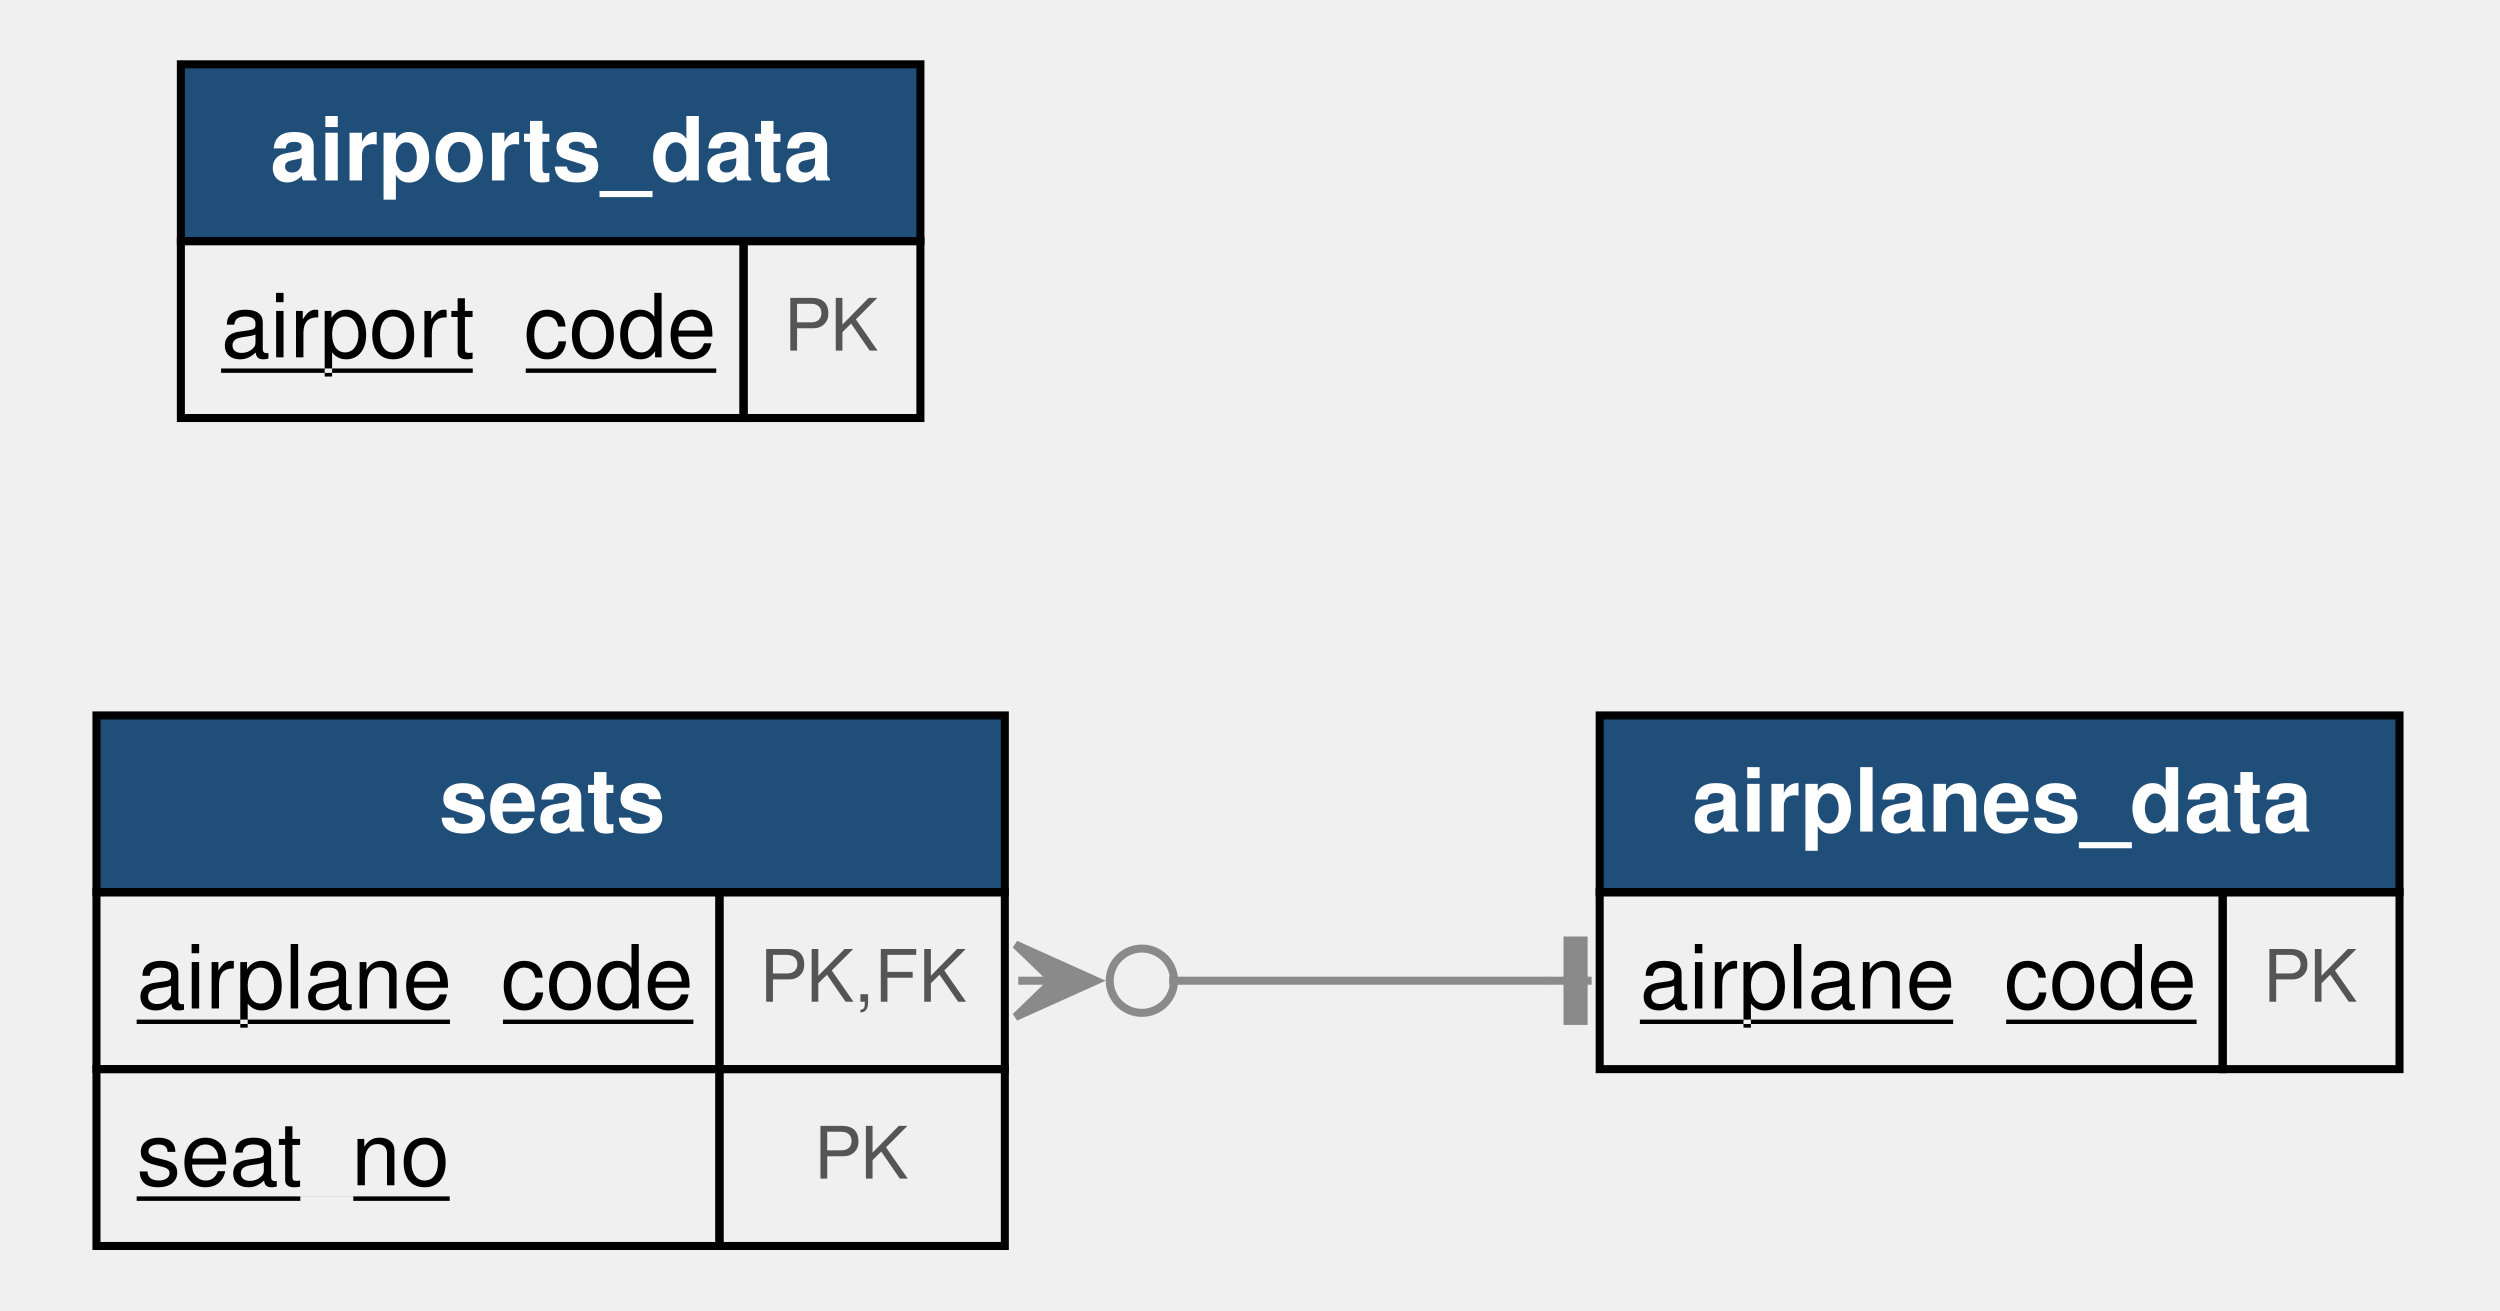
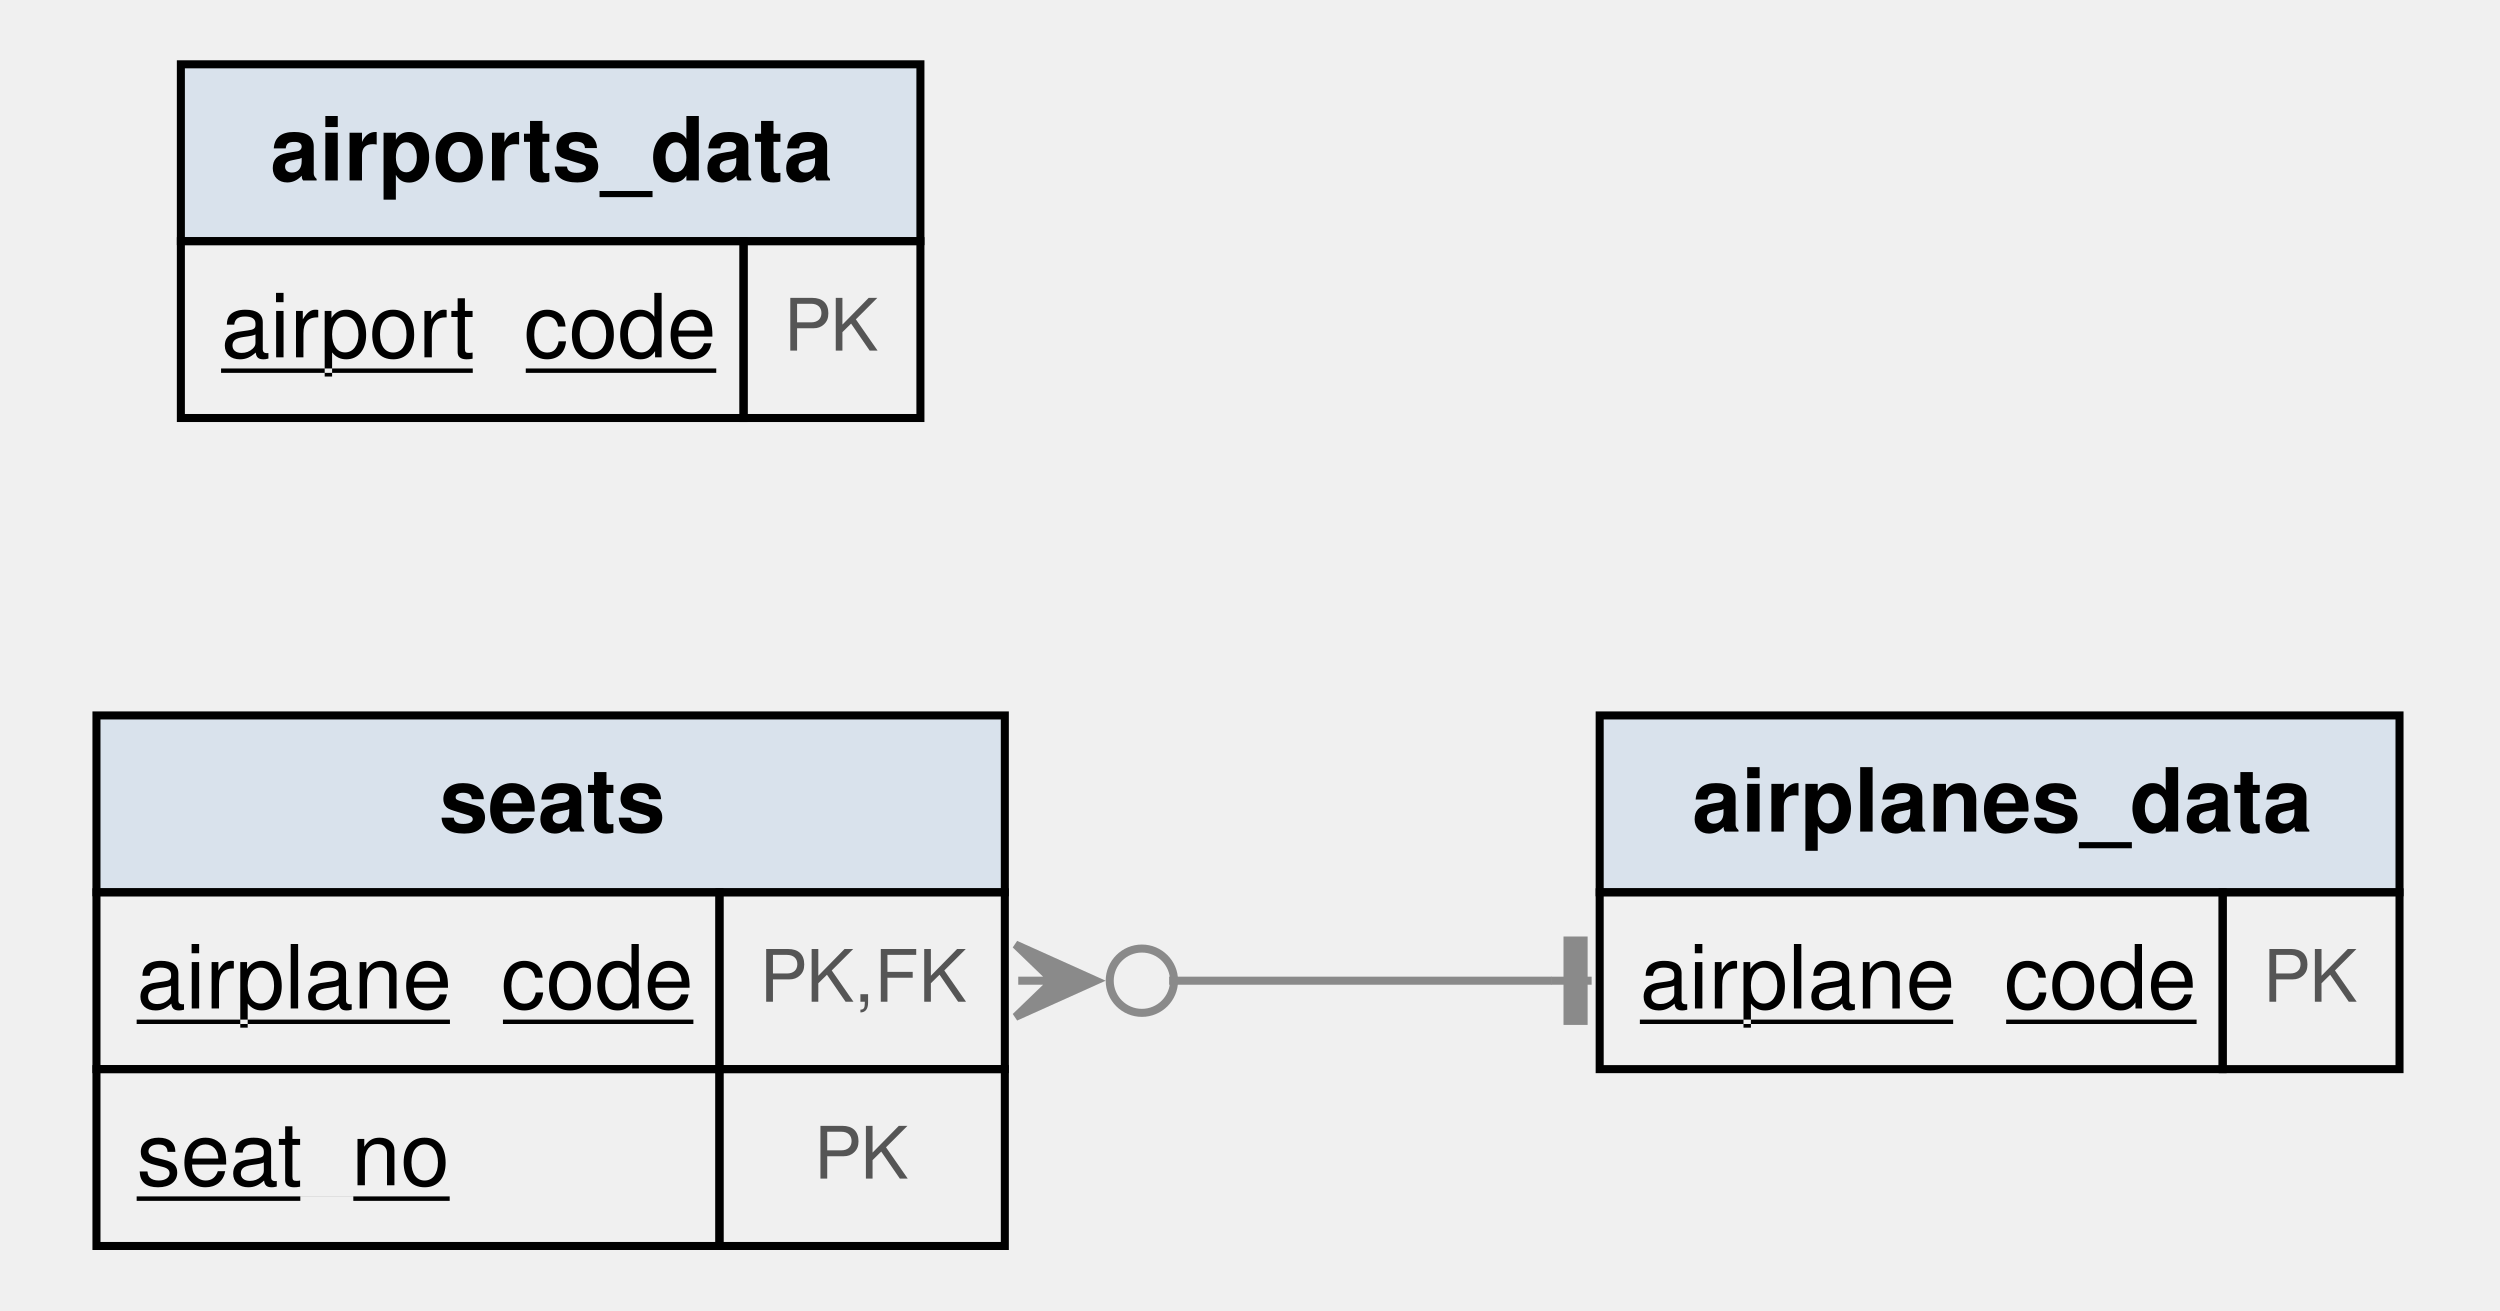
<svg xmlns="http://www.w3.org/2000/svg" width="311pt" height="163pt" viewBox="0.00 0.00 311.00 163.00">
  <g id="graph0" class="graph" transform="scale(1 1) rotate(0) translate(4 159)">
    <g id="node1" class="node">
-       <polygon fill="#1f4e79" stroke="none" points="195,-48 195,-70 294.5,-70 294.5,-48 195,-48" />
+       <polygon fill="#d9e2ec" stroke="none" points="195,-48 195,-70 294.5,-70 294.5,-48 195,-48" />
      <polygon fill="none" stroke="black" points="195,-48 195,-70 294.5,-70 294.5,-48 195,-48" />
-       <text xml:space="preserve" text-anchor="start" x="206.5" y="-55.55" font-family="Helvetica,sans-Serif" font-weight="bold" font-size="11.00" fill="white">airplanes_data</text>
+       <text xml:space="preserve" text-anchor="start" x="206.5" y="-55.55" font-family="Helvetica,sans-Serif" font-weight="bold" font-size="11.00">airplanes_data</text>
      <polygon fill="none" stroke="black" points="195,-26 195,-48 272.5,-48 272.5,-26 195,-26" />
      <text xml:space="preserve" text-anchor="start" x="200" y="-33.55" font-family="Helvetica,sans-Serif" text-decoration="underline" font-size="11.00">airplane_code</text>
      <polygon fill="none" stroke="black" points="272.5,-26 272.5,-48 294.5,-48 294.5,-26 272.5,-26" />
      <text xml:space="preserve" text-anchor="start" x="277.5" y="-34.38" font-family="Helvetica,sans-Serif" font-size="9.00" fill="#555555">PK</text>
    </g>
    <g id="node2" class="node">
-       <polygon fill="#1f4e79" stroke="none" points="18.5,-129 18.5,-151 110.5,-151 110.5,-129 18.5,-129" />
+       <polygon fill="#d9e2ec" stroke="none" points="18.5,-129 18.5,-151 110.5,-151 110.5,-129 18.5,-129" />
      <polygon fill="none" stroke="black" points="18.5,-129 18.5,-151 110.5,-151 110.5,-129 18.5,-129" />
-       <text xml:space="preserve" text-anchor="start" x="29.62" y="-136.55" font-family="Helvetica,sans-Serif" font-weight="bold" font-size="11.00" fill="white">airports_data</text>
+       <text xml:space="preserve" text-anchor="start" x="29.62" y="-136.55" font-family="Helvetica,sans-Serif" font-weight="bold" font-size="11.00">airports_data</text>
      <polygon fill="none" stroke="black" points="18.5,-107 18.5,-129 88.5,-129 88.5,-107 18.5,-107" />
      <text xml:space="preserve" text-anchor="start" x="23.5" y="-114.55" font-family="Helvetica,sans-Serif" text-decoration="underline" font-size="11.00">airport_code</text>
      <polygon fill="none" stroke="black" points="88.5,-107 88.5,-129 110.5,-129 110.5,-107 88.5,-107" />
      <text xml:space="preserve" text-anchor="start" x="93.5" y="-115.38" font-family="Helvetica,sans-Serif" font-size="9.00" fill="#555555">PK</text>
    </g>
    <g id="node3" class="node">
-       <polygon fill="#1f4e79" stroke="none" points="8,-48 8,-70 121,-70 121,-48 8,-48" />
+       <polygon fill="#d9e2ec" stroke="none" points="8,-48 8,-70 121,-70 121,-48 8,-48" />
      <polygon fill="none" stroke="black" points="8,-48 8,-70 121,-70 121,-48 8,-48" />
-       <text xml:space="preserve" text-anchor="start" x="50.62" y="-55.55" font-family="Helvetica,sans-Serif" font-weight="bold" font-size="11.00" fill="white">seats</text>
+       <text xml:space="preserve" text-anchor="start" x="50.62" y="-55.55" font-family="Helvetica,sans-Serif" font-weight="bold" font-size="11.00">seats</text>
      <polygon fill="none" stroke="black" points="8,-26 8,-48 85.5,-48 85.5,-26 8,-26" />
      <text xml:space="preserve" text-anchor="start" x="13" y="-33.55" font-family="Helvetica,sans-Serif" text-decoration="underline" font-size="11.00">airplane_code</text>
      <polygon fill="none" stroke="black" points="85.5,-26 85.5,-48 121,-48 121,-26 85.5,-26" />
      <text xml:space="preserve" text-anchor="start" x="90.5" y="-34.38" font-family="Helvetica,sans-Serif" font-size="9.00" fill="#555555">PK,FK</text>
      <polygon fill="none" stroke="black" points="8,-4 8,-26 85.5,-26 85.5,-4 8,-4" />
      <text xml:space="preserve" text-anchor="start" x="13" y="-11.55" font-family="Helvetica,sans-Serif" text-decoration="underline" font-size="11.00">seat_no</text>
      <polygon fill="none" stroke="black" points="85.5,-4 85.5,-26 121,-26 121,-4 85.5,-4" />
      <text xml:space="preserve" text-anchor="start" x="97.25" y="-12.38" font-family="Helvetica,sans-Serif" font-size="9.00" fill="#555555">PK</text>
    </g>
    <g id="edge1" class="edge">
      <path fill="none" stroke="#8a8a8a" d="M141.44,-37C157.93,-37 168.12,-37 189.06,-37" />
      <polygon fill="#8a8a8a" stroke="#8a8a8a" points="132.33,-37 122.33,-32.5 127,-37 122.67,-37 122.67,-37 122.67,-37 127,-37 122.33,-41.5 132.33,-37" />
      <ellipse fill="none" stroke="#8a8a8a" cx="138.05" cy="-37" rx="4" ry="4" />
      <polygon fill="#8a8a8a" stroke="#8a8a8a" points="193,-32 193,-42 191,-42 191,-32 193,-32" />
      <polyline fill="none" stroke="#8a8a8a" points="194,-37 189,-37" />
    </g>
  </g>
</svg>
